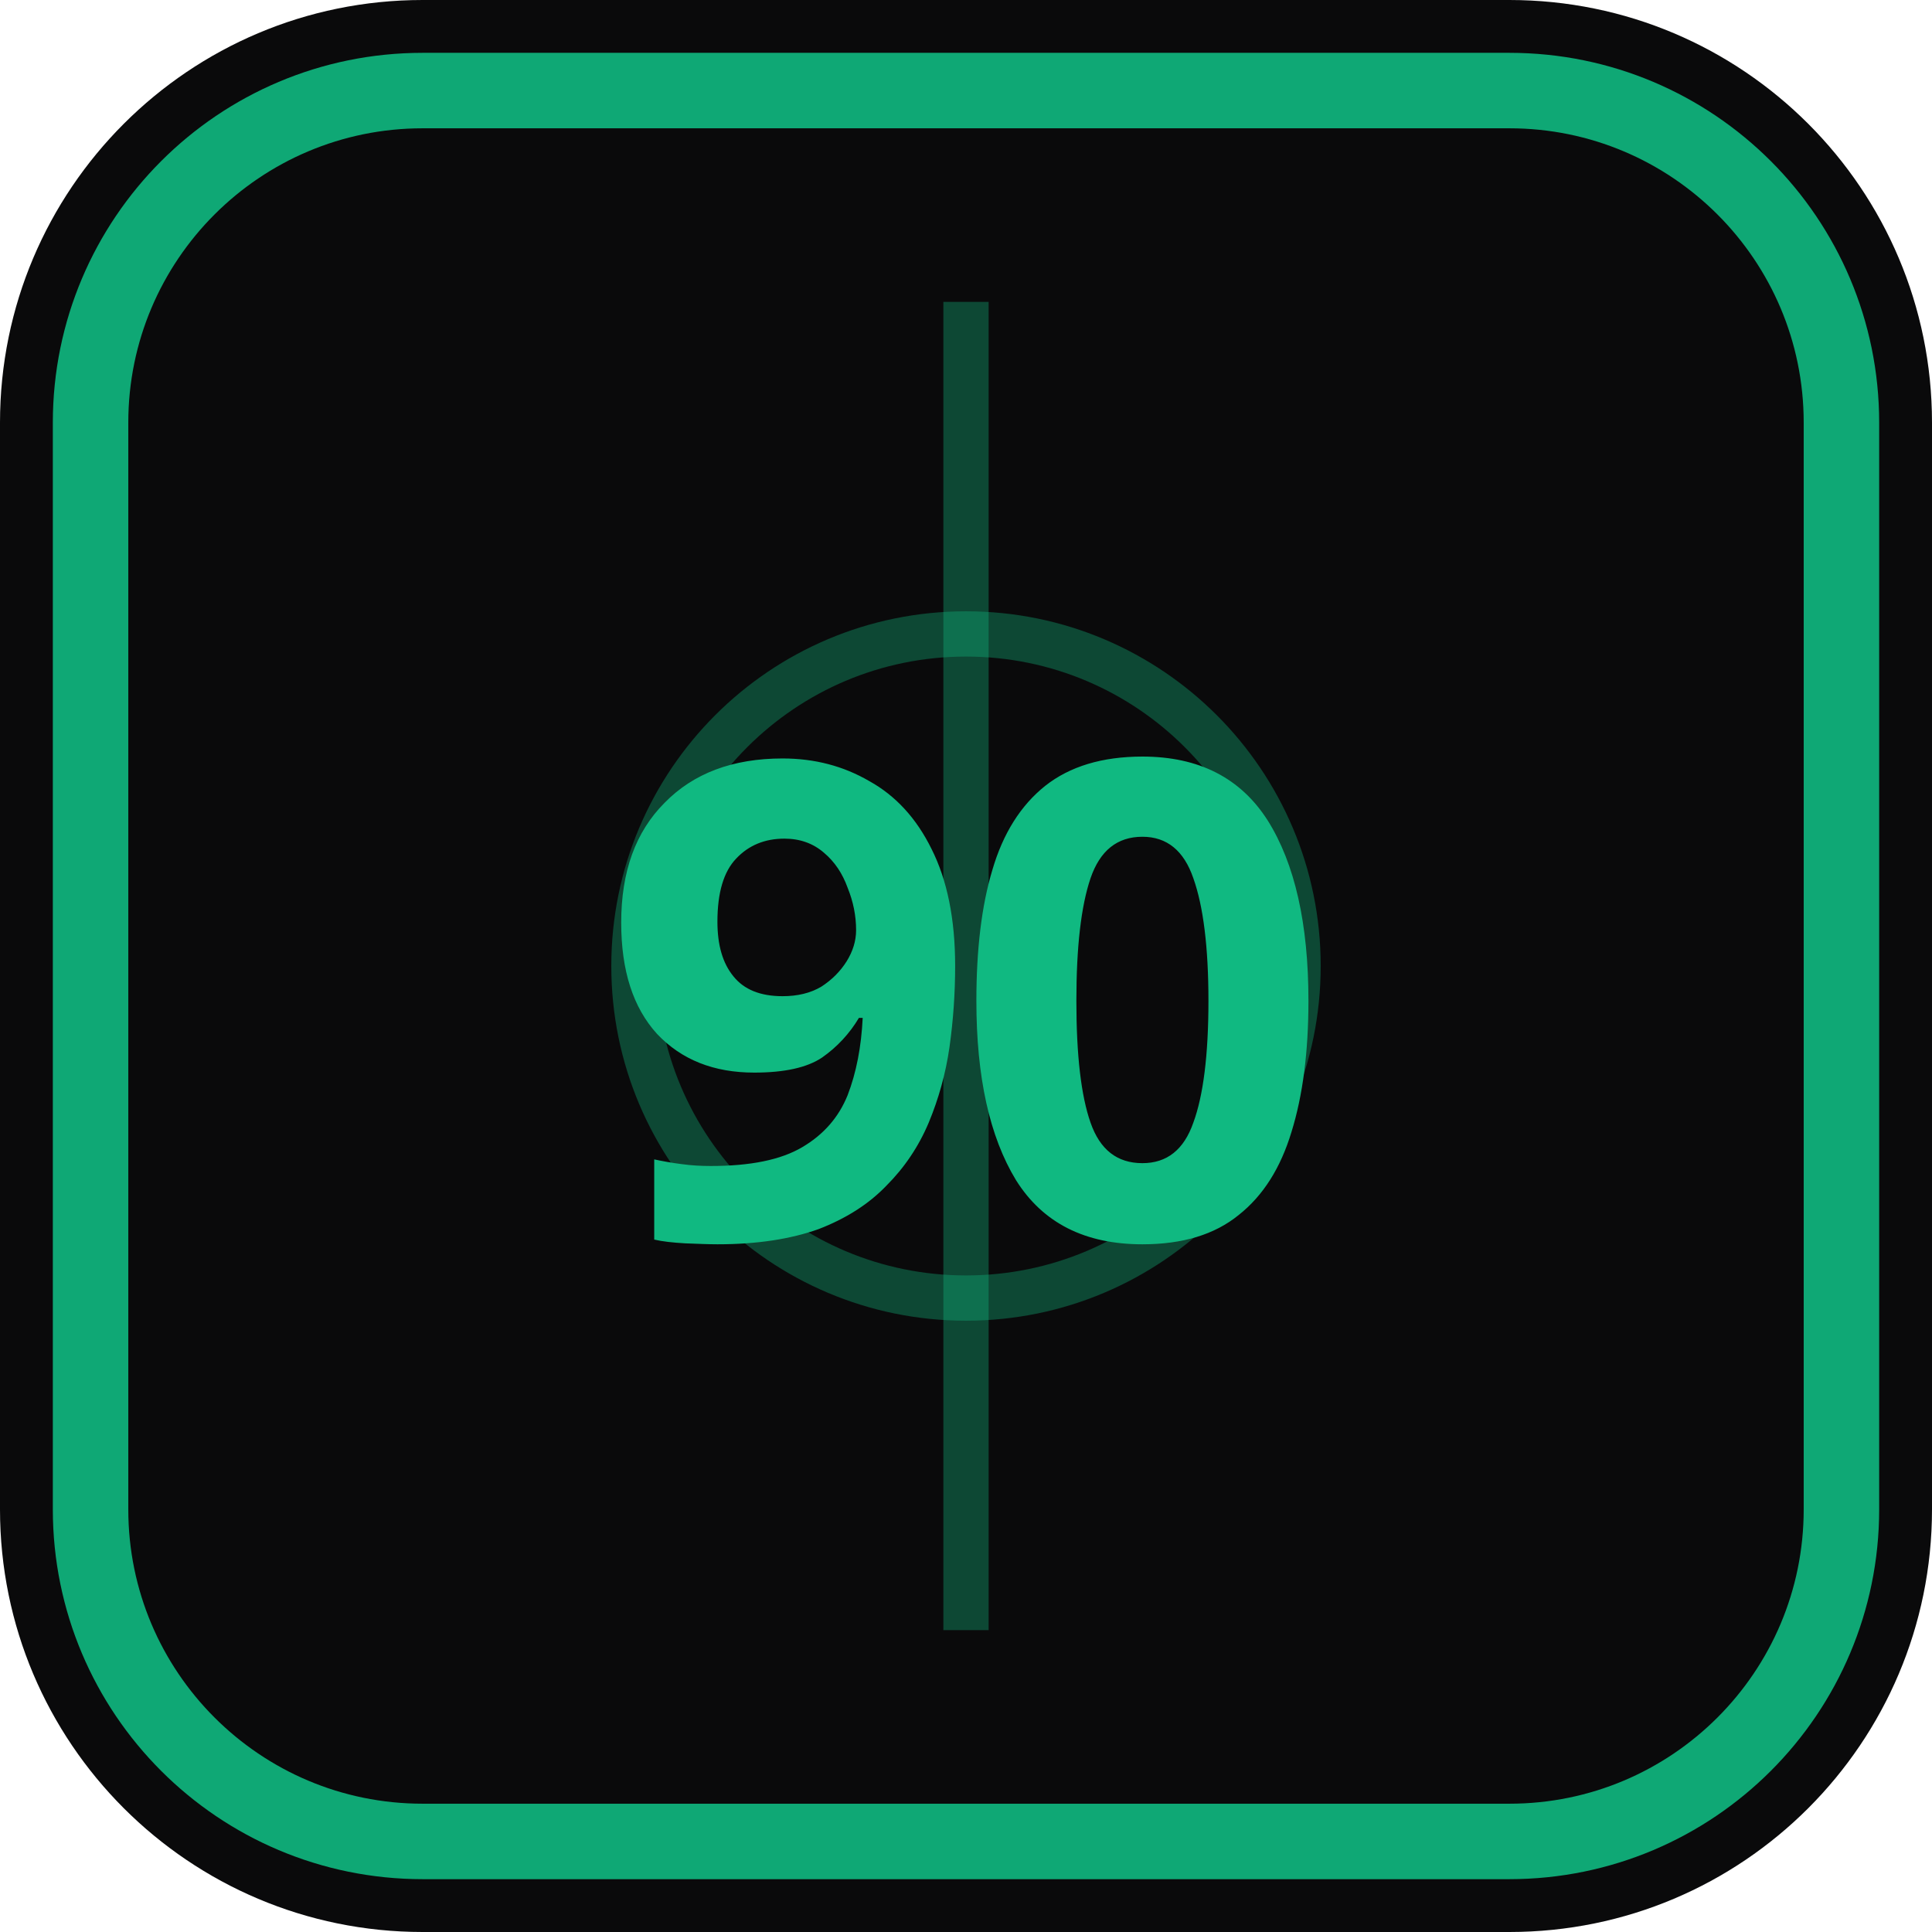
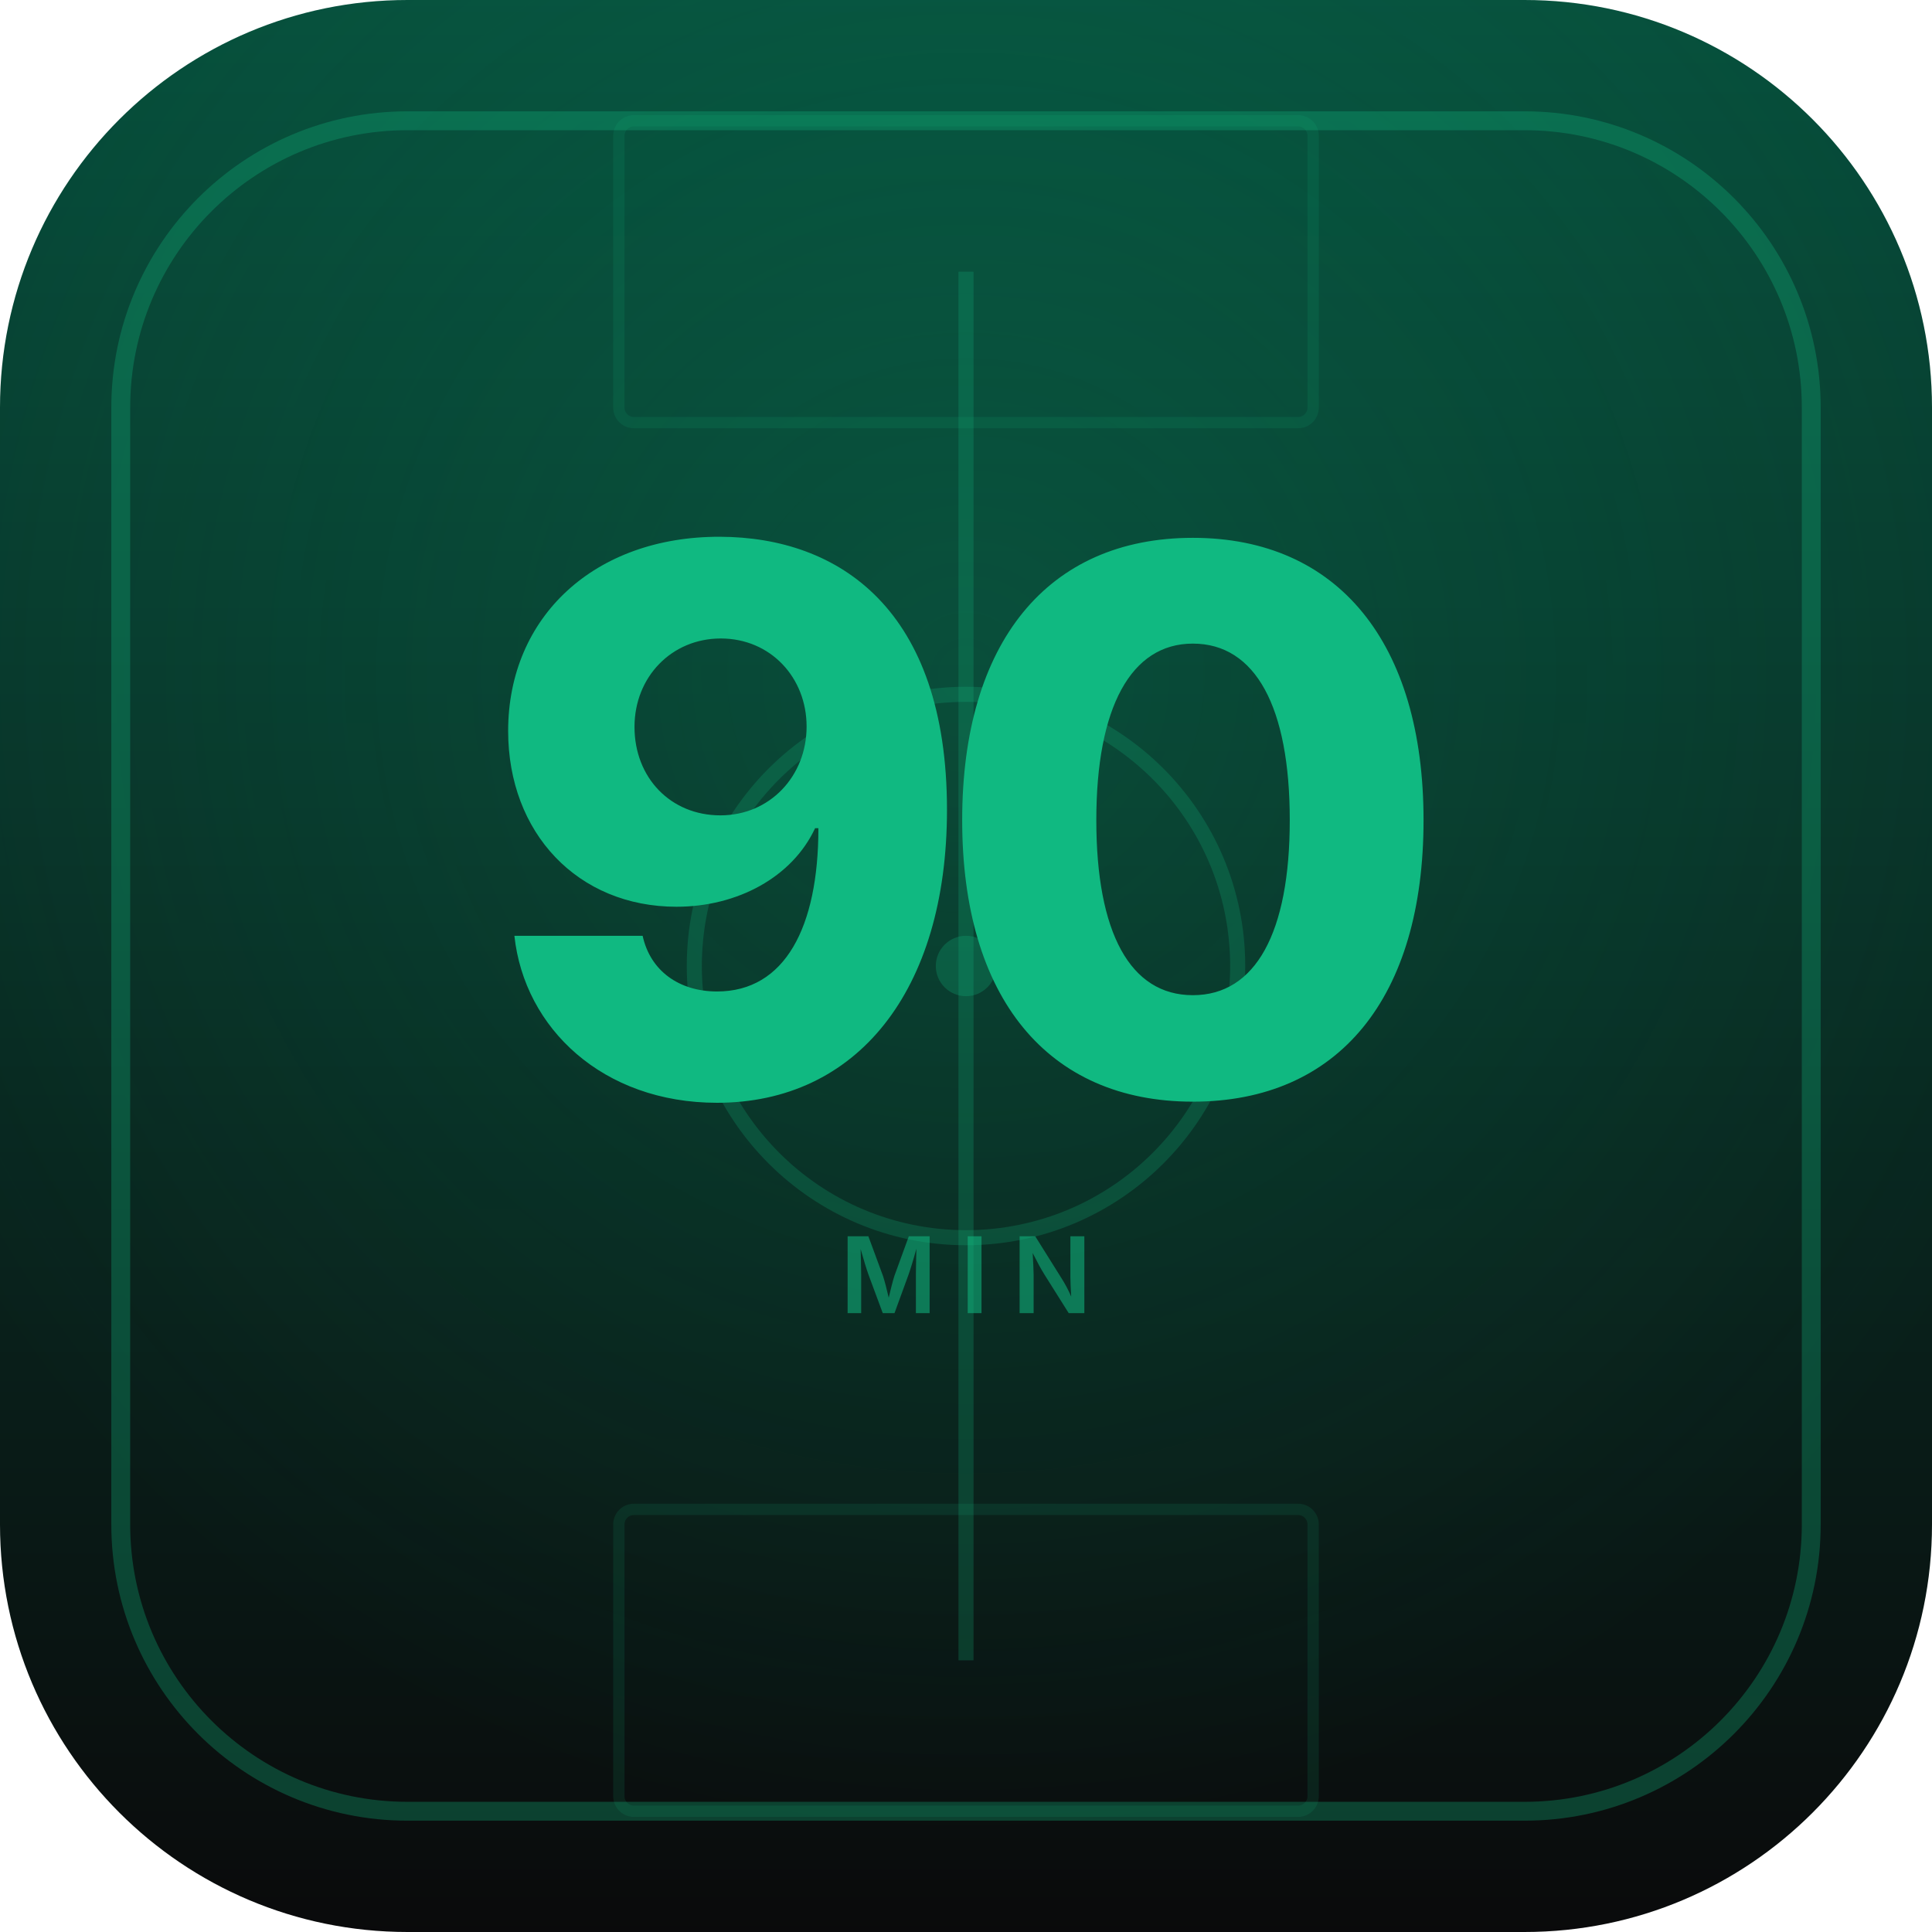
- <svg xmlns="http://www.w3.org/2000/svg" viewBox="0 0 32 32" fill="none">
-   <rect width="32" height="32" rx="7" fill="#0a0a0b" />
-   <rect x="1.5" y="1.5" width="29" height="29" rx="5.5" stroke="#10b981" stroke-width="1.25" opacity="0.9" />
-   <line x1="16" y1="5" x2="16" y2="27" stroke="#10b981" stroke-width="0.75" opacity="0.35" />
-   <circle cx="16" cy="16" r="5.5" stroke="#10b981" stroke-width="0.75" opacity="0.35" fill="none" />
-   <text x="16" y="20.5" text-anchor="middle" fill="#10b981" font-family="ui-sans-serif, system-ui, sans-serif" font-size="11" font-weight="800" letter-spacing="-0.04em">90</text>
+ <svg xmlns="http://www.w3.org/2000/svg" viewBox="0 0 512 512" fill="none">
+   <defs>
+     <linearGradient id="pitch" x1="0" y1="0" x2="0" y2="1">
+       <stop offset="0%" stop-color="#064e3b" />
+       <stop offset="100%" stop-color="#0a0a0b" />
+     </linearGradient>
+     <radialGradient id="glow" cx="50%" cy="35%" r="60%">
+       <stop offset="0%" stop-color="#10b981" stop-opacity="0.18" />
+       <stop offset="100%" stop-color="#10b981" stop-opacity="0" />
+     </radialGradient>
+   </defs>
+   <rect width="512" height="512" rx="108" fill="url(#pitch)" />
+   <rect width="512" height="512" rx="108" fill="url(#glow)" />
+   <rect x="32" y="32" width="448" height="448" rx="76" fill="none" stroke="#10b981" stroke-width="5" opacity="0.3" />
+   <line x1="256" y1="72" x2="256" y2="440" stroke="#10b981" stroke-width="4" opacity="0.22" />
+   <circle cx="256" cy="256" r="72" fill="none" stroke="#10b981" stroke-width="4" opacity="0.22" />
+   <circle cx="256" cy="256" r="8" fill="#10b981" opacity="0.25" />
+   <rect x="164" y="32" width="184" height="80" rx="4" fill="none" stroke="#10b981" stroke-width="3" opacity="0.12" />
+   <rect x="164" y="400" width="184" height="80" rx="4" fill="none" stroke="#10b981" stroke-width="3" opacity="0.12" />
+   <text x="256" y="290" text-anchor="middle" fill="#10b981" font-family="Inter, ui-sans-serif, system-ui, sans-serif" font-size="200" font-weight="800" letter-spacing="-12">90</text>
+   <text x="256" y="348" text-anchor="middle" fill="#10b981" font-family="Inter, ui-sans-serif, system-ui, sans-serif" font-size="28" font-weight="600" letter-spacing="6" opacity="0.55">MIN</text>
</svg>
